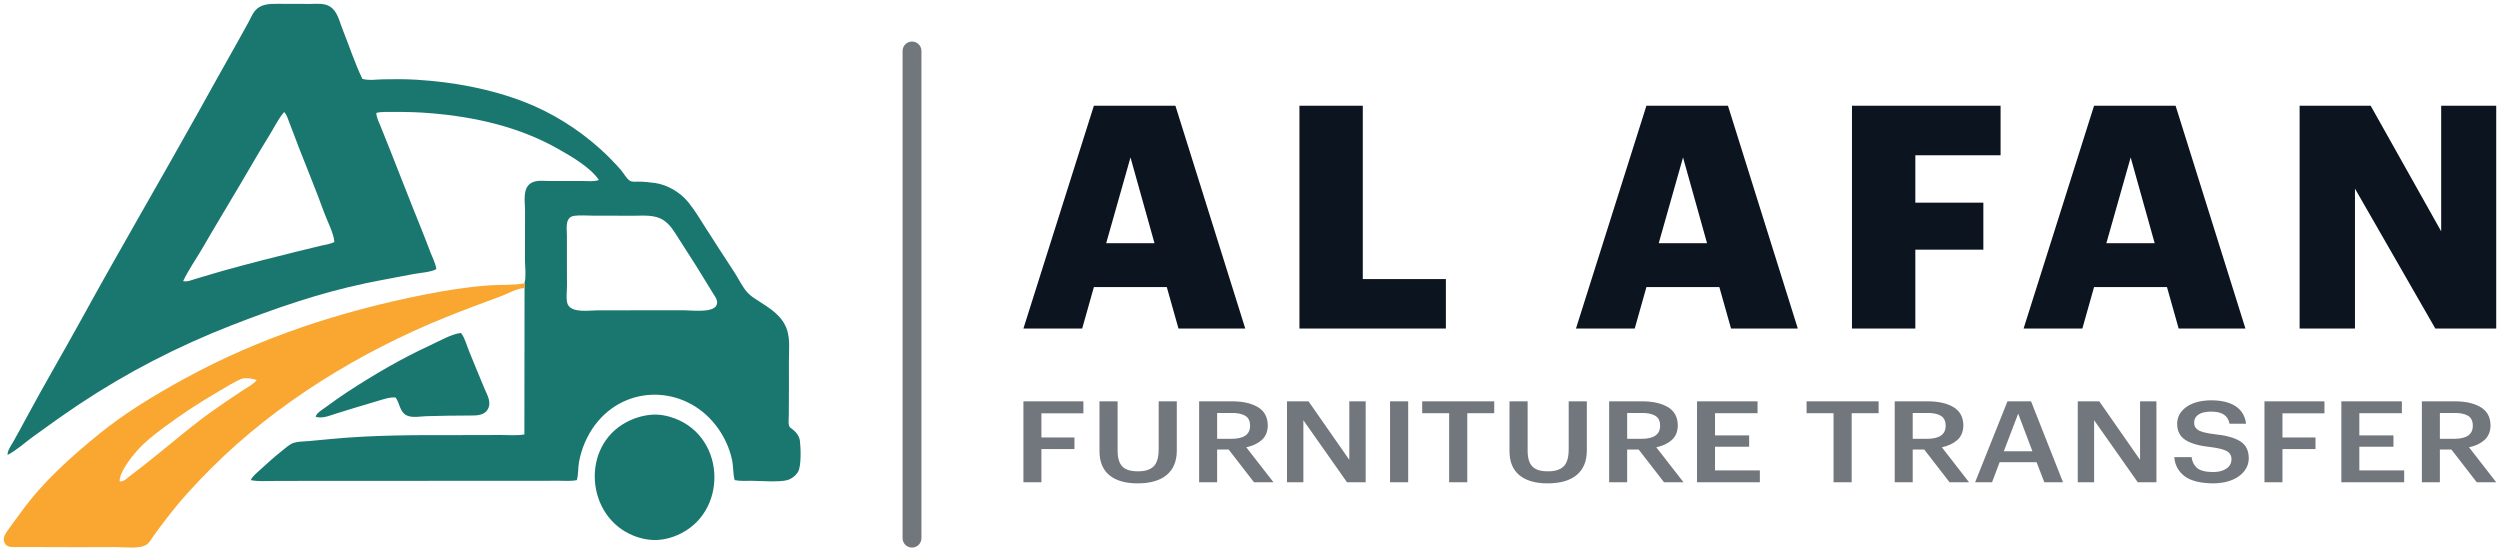
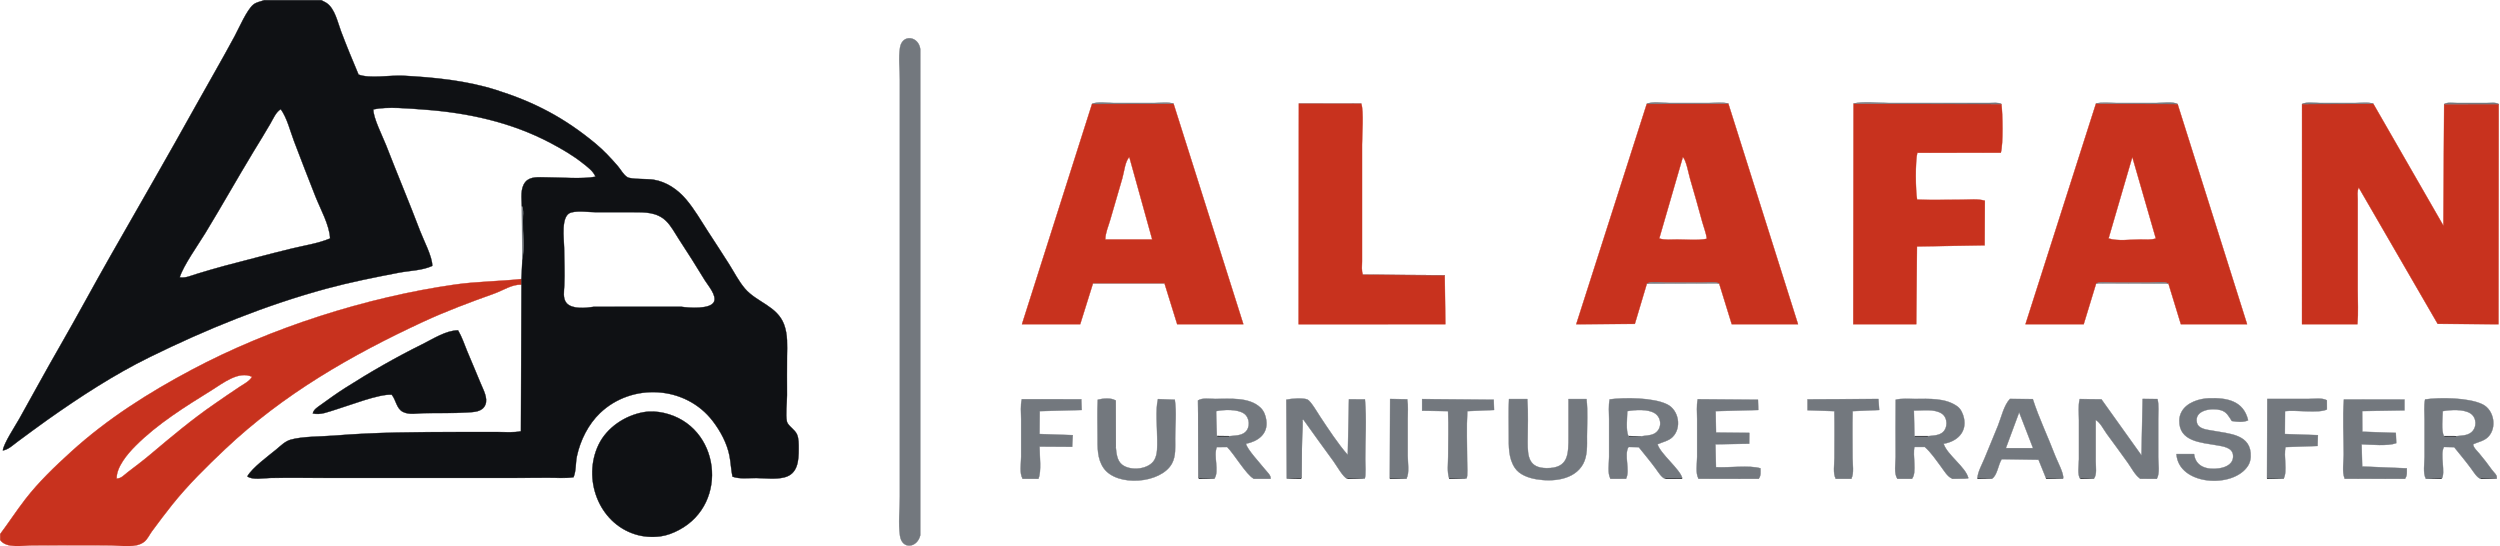
- <svg xmlns="http://www.w3.org/2000/svg" width="662" height="146" viewBox="0 0 662 146" overflow="hidden">
-   <g transform="translate(-309 -111)">
-     <path d="M447.9 187.111C447.904 186.676 447.908 186.241 447.913 185.805 448.372 184.18 448.008 181.452 448.008 179.682 448.004 175.362 448.045 171.042 448.033 166.722 448.024 164.462 447.317 160.942 449.563 159.512 451.027 158.579 452.971 158.931 454.617 158.931 457.491 158.936 460.361 158.923 463.235 158.927 464.637 158.927 466.292 159.155 467.594 158.662 465.303 155.308 460.539 152.572 457.069 150.586 446.614 144.599 434.939 141.97 423.024 140.975 419.773 140.702 416.514 140.615 413.256 140.648 411.763 140.664 410.104 140.532 408.661 140.892 408.652 142.128 409.397 143.463 409.86 144.632 410.7 146.759 411.556 148.882 412.408 151.004 415.096 157.737 417.677 164.516 420.414 171.224 421.312 173.421 422.151 175.635 422.995 177.854 423.545 179.3 424.347 180.735 424.542 182.273 423.012 183.106 420.208 183.235 418.425 183.583 414.182 184.408 409.926 185.146 405.695 186.038 393.532 188.6 381.795 192.671 370.228 197.178 356.187 202.646 342.647 209.612 330.091 217.97 325.91 220.756 321.824 223.666 317.763 226.626 315.562 228.231 313.42 230.209 311.001 231.465 310.972 230.233 311.89 229.073 312.506 227.986 313.726 225.839 314.901 223.646 316.071 221.473 320.777 212.725 325.827 204.168 330.608 195.461 340.811 176.888 351.535 158.608 361.849 140.101 365.178 134.126 368.487 128.144 371.857 122.198 372.866 120.42 373.83 118.62 374.827 116.833 375.364 115.867 375.786 114.748 376.493 113.89 378.007 112.066 380.195 112.016 382.374 112.012 385.298 112.008 388.218 112.032 391.138 112.037 392.883 112.037 394.786 111.763 396.336 112.712 398.355 113.952 398.839 116.552 399.657 118.608 401.411 123.011 402.916 127.6 404.947 131.883 406.63 132.372 408.615 132.041 410.385 132.004 413.338 131.945 416.337 131.929 419.289 132.111 428.992 132.717 438.707 134.466 447.805 137.978 455.133 140.809 462.044 145.146 467.892 150.395 469.857 152.157 471.701 154.068 473.451 156.046 474.174 156.863 474.869 158.305 475.808 158.865 476.461 159.251 477.441 159.089 478.169 159.097 479.613 159.118 481.044 159.255 482.47 159.458 485.812 159.931 489.22 162.008 491.325 164.628 493.004 166.726 494.398 169.056 495.841 171.32 498.339 175.237 500.866 179.143 503.418 183.028 504.543 184.744 505.444 186.722 506.772 188.293 507.615 189.296 508.757 189.98 509.845 190.681 512.963 192.688 516.205 194.653 517.421 198.384 518.236 200.893 517.901 203.861 517.901 206.461 517.905 211.353 517.934 216.249 517.872 221.146 517.864 221.983 517.677 223.173 518.042 223.944 518.186 224.255 518.546 224.417 518.798 224.62 519.807 225.42 520.663 226.444 520.825 227.767 521.048 229.558 521.205 234.425 520.337 235.909 519.725 236.962 518.592 237.837 517.417 238.148 515.328 238.708 510.407 238.339 508.046 238.318 506.557 238.306 504.993 238.442 503.55 238.136 503.079 236.548 503.223 234.695 502.897 233.036 502.21 229.562 500.614 226.233 498.418 223.459 490.163 213.02 474.72 212.709 466.581 223.5 464.455 226.324 462.971 229.815 462.33 233.281 462.036 234.852 462.193 236.651 461.738 238.136 460.191 238.459 458.504 238.31 456.916 238.301 454.617 238.289 452.321 238.318 450.022 238.322 442.077 238.335 434.128 238.293 426.18 238.322 414.98 238.364 403.777 238.31 392.577 238.33 388.938 238.339 385.298 238.355 381.659 238.36 379.62 238.36 377.395 238.542 375.406 238.136 375.885 237.099 376.907 236.307 377.759 235.52 379.653 233.766 381.58 232.037 383.603 230.437 384.537 229.699 385.695 228.588 386.849 228.243 388.09 227.874 389.55 227.903 390.832 227.791 392.842 227.621 394.856 227.418 396.866 227.228 408.111 226.166 419.492 226.195 430.778 226.216 434.414 226.22 438.053 226.195 441.693 226.191 443.707 226.187 445.874 226.382 447.855 226.042 447.871 213.065 447.888 200.088 447.9 187.111ZM384.244 140.664C382.689 142.451 381.589 144.798 380.335 146.817 377.713 151.038 375.249 155.353 372.722 159.632 369.38 165.3 365.956 170.922 362.668 176.618 360.968 179.562 358.95 182.364 357.494 185.441 358.627 185.702 359.868 185.101 361.001 184.781 363.392 184.106 365.757 183.339 368.152 182.675 374.512 180.913 380.902 179.255 387.308 177.688 389.542 177.14 391.775 176.589 394.012 176.062 395.187 175.781 396.469 175.635 397.544 175.072 397.416 172.849 395.617 169.45 394.815 167.232 392.718 161.448 390.352 155.752 388.119 150.022 387.283 147.878 386.518 145.71 385.662 143.579 385.261 142.576 384.98 141.427 384.244 140.664ZM461.023 168.156C458.529 168.521 459.112 171.548 459.12 173.347 459.133 177.762 459.091 182.178 459.137 186.593 459.149 187.912 458.785 190.615 459.397 191.722 460.613 193.927 465.096 193.177 467.255 193.177 474.819 193.173 482.384 193.165 489.948 193.152 492.032 193.148 497.433 193.894 498.637 191.991 499.373 190.83 498.418 189.645 497.797 188.658 496.238 186.179 494.77 183.645 493.194 181.174 491.701 178.832 490.208 176.489 488.703 174.155 487.549 172.364 486.499 170.478 484.662 169.288 482.334 167.779 479.369 168.131 476.734 168.127 473.095 168.127 469.46 168.086 465.82 168.102 464.265 168.106 462.561 167.932 461.023 168.156ZM431.064 199.168C432.127 200.495 432.598 202.547 433.264 204.122 434.633 207.369 435.898 210.669 437.296 213.903 438.049 215.64 439.236 217.588 438.128 219.442 437.139 221.096 435.051 221.029 433.363 221.029 429.529 221.029 425.704 221.104 421.874 221.208 420.257 221.253 418.218 221.718 416.709 221.005 414.815 220.105 414.877 217.771 413.752 216.249 411.982 216.129 410.129 216.859 408.433 217.352 405.05 218.335 401.688 219.371 398.322 220.408 396.469 220.98 394.517 221.921 392.577 221.369 392.825 220.387 394.103 219.636 394.93 219.048 396.948 217.605 398.942 216.133 401.018 214.777 408.024 210.2 415.294 205.938 422.904 202.439 425.113 201.419 428.748 199.359 431.064 199.168ZM481.358 220.83C483.521 220.631 485.68 221.046 487.702 221.809 501.412 226.971 501.73 247.058 488.269 252.742 486.685 253.413 484.981 253.878 483.26 253.977 481.048 254.106 478.872 253.683 476.817 252.87 464.211 247.899 462.677 229.359 474.807 222.825 476.8 221.751 479.1 221.038 481.358 220.83Z" fill="#1A776F" fill-rule="evenodd" />
-     <path d="M448 186C447.996 186.433 447.992 186.865 447.988 187.298 446.092 187.228 443.526 188.744 441.701 189.419 436.75 191.252 431.806 193.077 426.909 195.059 404.375 204.171 382.255 217.694 365.042 234.884 360.936 238.987 356.918 243.305 353.393 247.914 352.157 249.533 350.88 251.16 349.711 252.824 349.122 253.656 348.666 254.637 347.795 255.226 345.991 256.449 341.72 255.852 339.518 255.869 332.609 255.918 325.692 255.897 318.783 255.865 316.863 255.856 314.943 255.852 313.023 255.873 311.912 255.885 310.701 255.865 310.183 254.682 309.706 253.586 310.245 252.602 310.855 251.712 312.053 249.966 313.363 248.289 314.603 246.571 320.293 238.691 327.604 232.137 335.114 226.024 342.172 220.273 349.96 215.598 357.938 211.231 377.764 200.377 399.448 193.337 421.605 188.966 427.183 187.866 432.922 186.968 438.595 186.56 441.684 186.338 444.965 186.597 448 186ZM376.956 211.672C376.077 211.219 374.256 211.025 373.228 211.235 372.108 211.466 367.596 214.238 366.327 214.98 361.475 217.81 356.81 220.891 352.315 224.244 349.814 226.114 347.326 228.034 345.253 230.386 343.681 232.17 340.633 236.05 340.671 238.435 341.637 238.695 342.595 237.657 343.354 237.088 345.435 235.527 347.459 233.921 349.491 232.298 355.185 227.746 360.692 222.943 366.721 218.811 368.94 217.291 371.15 215.754 373.406 214.288 374.592 213.517 376.093 212.768 376.956 211.672Z" fill="#F9A730" fill-rule="evenodd" />
-     <path d="M873.201 152.69 866.764 175.397 879.556 175.397ZM754.668 152.69 748.232 175.397 761.024 175.397ZM608.354 152.69 601.917 175.397 614.71 175.397ZM917.937 139 936.753 139 955.423 172.254 955.423 139 970 139 970 198 953.874 198 932.596 160.949 932.596 198 917.937 198ZM863.505 139 885.097 139 903.592 198 885.912 198 882.816 187.023 863.505 187.023 860.409 198 844.847 198ZM799.404 139 838.755 139 838.755 152.112 816.181 152.112 816.181 164.667 834.191 164.667 834.191 177.119 816.181 177.119 816.181 198 799.404 198ZM744.972 139 766.564 139 785.059 198 767.379 198 764.283 187.023 744.972 187.023 741.876 198 726.314 198ZM653.09 139 669.867 139 669.867 184.888 691.87 184.888 691.87 198 653.09 198ZM598.658 139 620.25 139 638.745 198 621.065 198 617.969 187.023 598.658 187.023 595.562 198 580 198Z" fill="#0C141F" fill-rule="evenodd" />
-     <path d="M843.415 220.534 839.614 230.49 847.181 230.49ZM955.079 220.354 955.079 227.193 958.919 227.193C960.519 227.193 961.732 226.908 962.557 226.338 963.381 225.768 963.796 224.913 963.799 223.773L963.799 223.653C963.787 222.44 963.354 221.582 962.503 221.081 961.651 220.58 960.457 220.338 958.919 220.354ZM815.485 220.354 815.485 227.193 819.324 227.193C820.925 227.193 822.138 226.908 822.962 226.338 823.787 225.768 824.201 224.913 824.205 223.773L824.205 223.653C824.192 222.44 823.76 221.582 822.909 221.081 822.057 220.58 820.862 220.338 819.324 220.354ZM739.871 220.354 739.871 227.193 743.711 227.193C745.311 227.193 746.524 226.908 747.349 226.338 748.173 225.768 748.588 224.913 748.591 223.773L748.591 223.653C748.579 222.44 748.146 221.582 747.295 221.081 746.443 220.58 745.249 220.338 743.711 220.354ZM631.297 220.354 631.297 227.193 635.137 227.193C636.738 227.193 637.951 226.908 638.775 226.338 639.6 225.768 640.014 224.913 640.018 223.773L640.018 223.653C640.005 222.44 639.573 221.582 638.721 221.081 637.87 220.58 636.675 220.338 635.137 220.354ZM950.313 217.27 958.919 217.27C961.782 217.258 964.082 217.76 965.818 218.775 967.555 219.79 968.447 221.386 968.494 223.563L968.494 223.683C968.455 225.35 967.904 226.643 966.84 227.562 965.776 228.482 964.428 229.107 962.795 229.438L970 238.7 964.839 238.7 958.129 230.037 955.079 230.037 955.079 238.7 950.313 238.7ZM928.986 217.27 945.015 217.27 945.015 220.414 933.752 220.414 933.752 226.293 942.791 226.293 942.791 229.287 933.752 229.287 933.752 235.556 945.624 235.556 945.624 238.7 928.986 238.7ZM908.629 217.27 924.514 217.27 924.514 220.444 913.395 220.444 913.395 226.833 922.146 226.833 922.146 229.917 913.395 229.917 913.395 238.7 908.629 238.7ZM859.189 217.27 864.888 217.27 875.688 232.766 875.688 217.27 880.024 217.27 880.024 238.7 875.078 238.7 863.524 222.275 863.524 238.7 859.189 238.7ZM840.582 217.27 846.822 217.27 855.285 238.7 850.336 238.7 848.292 233.394 838.502 233.394 836.494 238.7 832.012 238.7ZM810.719 217.27 819.324 217.27C822.188 217.258 824.488 217.76 826.224 218.775 827.961 219.79 828.852 221.386 828.899 223.563L828.899 223.683C828.861 225.35 828.31 226.643 827.246 227.562 826.182 228.482 824.833 229.107 823.2 229.438L830.406 238.7 825.244 238.7 818.535 230.037 815.485 230.037 815.485 238.7 810.719 238.7ZM787.383 217.27 806.46 217.27 806.46 220.414 799.323 220.414 799.323 238.7 794.521 238.7 794.521 220.414 787.383 220.414ZM758.371 217.27 774.399 217.27 774.399 220.414 763.137 220.414 763.137 226.293 772.175 226.293 772.175 229.287 763.137 229.287 763.137 235.556 775.009 235.556 775.009 238.7 758.371 238.7ZM735.105 217.27 743.711 217.27C746.574 217.258 748.874 217.76 750.61 218.775 752.347 219.79 753.239 221.386 753.285 223.563L753.285 223.683C753.247 225.35 752.696 226.643 751.633 227.562 750.568 228.482 749.22 229.107 747.586 229.438L754.792 238.7 749.63 238.7 742.921 230.037 739.871 230.037 739.871 238.7 735.105 238.7ZM708.716 217.27 713.518 217.27 713.518 230.25C713.501 232.199 713.911 233.615 714.747 234.496 715.582 235.377 716.943 235.811 718.828 235.796 720.677 235.831 722.066 235.416 722.995 234.552 723.924 233.688 724.389 232.164 724.39 229.98L724.39 217.27 729.192 217.27 729.192 230.31C729.182 233.125 728.297 235.274 726.535 236.757 724.773 238.241 722.192 238.988 718.792 239 715.563 238.993 713.081 238.274 711.346 236.843 709.611 235.413 708.734 233.315 708.716 230.55ZM685.595 217.27 704.673 217.27 704.673 220.414 697.535 220.414 697.535 238.7 692.733 238.7 692.733 220.414 685.595 220.414ZM677.084 217.27 681.886 217.27 681.886 238.7 677.084 238.7ZM649.797 217.27 655.496 217.27 666.297 232.766 666.297 217.27 670.632 217.27 670.632 238.7 665.687 238.7 654.133 222.275 654.133 238.7 649.797 238.7ZM626.531 217.27 635.137 217.27C638.001 217.258 640.301 217.76 642.037 218.775 643.774 219.79 644.665 221.386 644.712 223.563L644.712 223.683C644.674 225.35 644.123 226.643 643.059 227.562 641.995 228.482 640.646 229.107 639.013 229.438L646.219 238.7 641.057 238.7 634.348 230.037 631.297 230.037 631.297 238.7 626.531 238.7ZM600.142 217.27 604.944 217.27 604.944 230.25C604.928 232.199 605.337 233.615 606.173 234.496 607.009 235.377 608.369 235.811 610.255 235.796 612.104 235.831 613.492 235.416 614.422 234.552 615.351 233.688 615.816 232.164 615.817 229.98L615.817 217.27 620.618 217.27 620.618 230.31C620.609 233.125 619.723 235.274 617.961 236.757 616.199 238.241 613.619 238.988 610.219 239 606.99 238.993 604.508 238.274 602.773 236.843 601.038 235.413 600.161 233.315 600.142 230.55ZM580 217.27 595.885 217.27 595.885 220.444 584.766 220.444 584.766 226.833 593.518 226.833 593.518 229.917 584.766 229.917 584.766 238.7 580 238.7ZM894.436 217C897.211 217.002 899.393 217.522 900.982 218.561 902.572 219.6 903.498 221.147 903.76 223.203L899.388 223.203C899.161 222.085 898.646 221.269 897.84 220.755 897.035 220.241 895.9 219.987 894.436 219.994 892.98 220.008 891.881 220.272 891.139 220.785 890.397 221.298 890.024 221.974 890.022 222.813 889.965 223.671 890.294 224.346 891.009 224.837 891.724 225.328 893.165 225.702 895.333 225.961 898.351 226.262 900.628 226.882 902.165 227.82 903.702 228.758 904.473 230.278 904.477 232.378 904.438 234.28 903.575 235.849 901.887 237.083 900.199 238.318 897.919 238.956 895.046 239 891.579 238.963 889.035 238.311 887.411 237.042 885.788 235.773 884.903 234.109 884.754 232.048L889.341 232.048C889.449 233.157 889.897 234.087 890.686 234.837 891.476 235.586 892.929 235.976 895.046 236.006 896.488 235.992 897.65 235.69 898.531 235.099 899.413 234.508 899.866 233.711 899.89 232.708 899.928 231.74 899.557 231.014 898.778 230.53 897.999 230.046 896.587 229.672 894.544 229.409 891.483 229.098 889.211 228.469 887.725 227.524 886.24 226.579 885.5 225.118 885.507 223.143 885.545 221.352 886.365 219.89 887.967 218.756 889.569 217.622 891.725 217.037 894.436 217Z" fill="#72777D" fill-rule="evenodd" />
-     <path d="M548 124.5C548 123.119 549.119 122 550.5 122L550.5 122C551.881 122 553 123.119 553 124.5L553 253.5C553 254.881 551.881 256 550.5 256L550.5 256C549.119 256 548 254.881 548 253.5Z" fill="#72777D" fill-rule="evenodd" />
-   </g>
+ <svg xmlns="http://www.w3.org/2000/svg" viewBox="0 0 1864 407" width="1864" height="407">
+   <path d="M814.23 77.51C834.48 77.46 854.74 77.41 875 77.35C892.34 132.15 909.69 186.94 927.04 241.74C910.6 241.74 894.16 241.74 877.72 241.74C874.56 231.57 871.4 221.39 868.24 211.22C850.47 211.21 832.7 211.21 814.94 211.21C811.76 221.39 808.57 231.56 805.39 241.74C790.92 241.74 776.45 241.74 761.98 241.74C779.39 187 796.81 132.25 814.23 77.51ZM968.43 77.2C983.94 77.22 999.45 77.23 1014.96 77.25C1016.92 83.06 1015.53 100.73 1015.53 107.87C1015.53 130.04 1015.53 152.21 1015.53 174.38C1015.53 181.2 1015.53 188.02 1015.53 194.84C1015.53 198.07 1014.95 201.91 1016.2 204.84C1036.52 204.97 1056.85 205.1 1077.18 205.23C1077.34 217.4 1077.51 229.57 1077.67 241.74C1041.19 241.75 1004.72 241.75 968.24 241.76C968.3 186.91 968.37 132.05 968.43 77.2ZM1227.83 77.49C1248.1 77.41 1268.37 77.32 1288.64 77.24C1305.96 132.07 1323.28 186.91 1340.6 241.74C1324.14 241.74 1307.67 241.74 1291.2 241.74C1288.07 231.59 1284.93 221.44 1281.8 211.3C1278.31 209.93 1273.15 210.7 1269.24 210.7C1260.15 210.7 1251.05 210.7 1241.96 210.7C1237.88 210.7 1231.29 209.55 1227.9 211.47C1224.91 221.48 1221.92 231.48 1218.93 241.49C1204.37 241.57 1189.81 241.66 1175.25 241.74C1192.78 186.99 1210.31 132.24 1227.83 77.49ZM1382 77.28C1418.75 77.38 1455.51 77.49 1492.26 77.59C1493.18 84.91 1493.65 107.3 1491.8 113.86C1471.05 113.89 1450.3 113.91 1429.55 113.94C1427.96 119.77 1428.16 142.6 1429.39 148.8C1440.49 149.3 1451.7 148.88 1462.81 148.88C1468.37 148.88 1474.62 148.1 1479.91 149.65C1479.86 160.73 1479.81 171.82 1479.76 182.9C1462.94 183.19 1446.12 183.47 1429.29 183.76C1429.12 203.08 1428.95 222.41 1428.77 241.74C1413.11 241.74 1397.46 241.73 1381.8 241.73C1381.87 186.91 1381.93 132.1 1382 77.28ZM1562.76 77.23C1583.04 77.35 1603.32 77.46 1623.61 77.58C1640.88 132.3 1658.15 187.02 1675.42 241.74C1658.97 241.74 1642.52 241.74 1626.06 241.74C1622.98 231.64 1619.89 221.53 1616.8 211.43C1613.26 209.61 1606.83 210.7 1602.65 210.7C1593.55 210.7 1584.46 210.7 1575.36 210.7C1571.5 210.7 1566.34 209.9 1562.89 211.29C1559.79 221.44 1556.69 231.59 1553.6 241.74C1539.13 241.74 1524.67 241.74 1510.2 241.74C1527.72 186.9 1545.24 132.07 1562.76 77.23ZM1716.41 77.59C1734.11 77.51 1751.82 77.43 1769.52 77.35C1786.94 107.65 1804.37 137.95 1821.79 168.25C1821.98 138.04 1822.16 107.83 1822.35 77.63C1835.91 77.62 1849.47 77.61 1863.03 77.6C1862.98 132.31 1862.92 187.03 1862.87 241.74C1847.76 241.64 1832.64 241.55 1817.53 241.45C1797.92 207.59 1778.3 173.72 1758.69 139.86C1757.32 142.38 1757.91 145.86 1757.91 148.8C1757.91 155.33 1757.91 161.87 1757.91 168.41C1757.91 184.33 1757.91 200.24 1757.91 216.16C1757.91 224.63 1758.42 233.31 1757.69 241.74C1743.92 241.74 1730.16 241.74 1716.39 241.74C1716.4 187.02 1716.4 132.3 1716.41 77.59ZM842.04 117.1C838.87 120.05 838.13 128.38 836.81 132.86C833.75 143.23 830.7 153.6 827.75 164.01C826.44 168.62 824.09 173.77 824.13 178.54C835.79 178.54 847.44 178.54 859.09 178.54C853.41 158.06 847.72 137.58 842.04 117.1ZM1254.75 117.03C1248.88 137.28 1243 157.53 1237.13 177.79C1241.21 179.15 1246.1 178.55 1250.48 178.55C1257.69 178.55 1265.61 179.42 1272.65 178.04C1272.1 173.8 1270.36 169.63 1269.23 165.49C1266.31 154.79 1263.32 144.09 1260.18 133.46C1258.96 129.31 1257.35 119.69 1254.75 117.03ZM1589.86 117.03C1583.95 137.28 1578.04 157.54 1572.13 177.79C1579.08 180 1588.44 178.55 1595.83 178.55C1599.69 178.55 1603.82 179.02 1607.39 177.79C1601.55 157.54 1595.7 137.28 1589.86 117.03ZM388.77 208.05C388.78 209.44 388.79 210.83 388.8 212.21C381.69 211.92 375.13 216.51 368.58 218.86C350.67 225.26 332.69 231.95 315.42 239.96C261.93 264.76 211.17 293.96 168.03 334.71C154.17 347.8 140.4 361.31 128.47 376.2C123.26 382.7 118.31 389.34 113.36 396.03C111.53 398.5 110.02 401.95 107.62 403.89C101.51 408.85 90.37 406.75 83.14 406.65C63.53 406.37 43.91 406.64 24.3 406.64C17.18 406.64 4.76 409.19 0.14 402.6C0.14 401.13 0.14 399.65 0.14 398.18C6.49 389.73 12.33 380.71 18.83 372.3C28.89 359.28 41 347.73 53.16 336.7C80.19 312.16 110.91 292.74 143.05 275.65C201.84 244.41 273.16 221.62 338.95 212.21C355.49 209.84 372.22 209.83 388.77 208.05ZM187.94 280.96C178.04 276.25 166.27 285.67 158.11 290.75C138.26 303.08 117.53 315.89 100.99 332.49C95.12 338.38 86.75 348.21 86.96 356.85C90.5 356.76 92.43 354.22 95.12 352.17C100.89 347.76 106.76 343.36 112.31 338.68C127.71 325.69 143.4 312.52 160.02 301.12C166.26 296.84 172.45 292.45 178.79 288.33C182.1 286.17 185.87 284.32 187.94 280.96Z" fill="#c8321e" fill-rule="evenodd" stroke="#c8321e" stroke-width="0.25" stroke-linejoin="round" />
+   <path d="M196.95 0.14C211.15 0.14 225.36 0.14 239.57 0.14C240.82 0.93 242.4 1.46 243.66 2.35C249.79 6.69 251.74 16.65 254.26 23.31C258.37 34.18 262.8 44.9 267.32 55.59C275.37 58.79 291.29 55.95 300.58 56.45C323.77 57.69 347.6 60.02 369.87 67.06C398.62 76.16 420.89 87.84 444.12 107.12C450.1 112.07 455.59 118 460.66 123.85C462.91 126.45 464.79 130.31 467.81 132.12C470.6 133.8 482.94 133.25 487.31 133.98C497.05 135.58 505.35 141.33 511.65 148.77C517.82 156.06 522.69 164.6 527.87 172.59C533.12 180.71 538.46 188.77 543.61 196.95C547.41 202.98 550.74 209.61 555.36 215.08C564.12 225.42 579.52 228.14 584.63 242C587.45 249.64 586.89 257.63 586.8 265.62C586.68 275.28 586.78 284.95 586.78 294.61C586.78 300.06 585.67 309.22 586.69 314.19C587.34 317.38 592.56 320.15 594.18 323.74C595.64 326.98 595.5 331.2 595.51 334.68C595.53 343.33 594.93 353.42 584.8 355.93C578.25 357.55 570.74 356.56 564.06 356.43C558.41 356.32 551.44 357.37 546.15 355.37C545.06 350.22 544.91 344.99 543.9 339.83C542.07 330.54 537.2 321.48 531.47 313.99C511.19 287.45 471.16 285.24 447.4 307.98C438.59 316.43 432.71 328.24 430.15 340.09C429.03 345.29 429.66 350.9 427.63 355.82C421.19 356.78 414.51 356.14 408.02 356.2C394.09 356.34 380.16 356.34 366.23 356.34C326.16 356.34 286.08 356.34 246 356.34C231.23 356.34 216.44 356.14 201.66 356.35C196.93 356.41 188.13 358.12 184.42 355.15C188.17 348.64 199.91 340.13 205.96 335.14C209.21 332.46 212.48 329.07 216.61 327.87C225.37 325.3 239.92 325.56 249.41 324.78C280.09 322.27 310.74 322.12 341.51 322.12C351.45 322.12 361.4 322.12 371.35 322.12C376.96 322.12 382.9 322.7 388.4 321.53C388.54 285.09 388.67 248.65 388.8 212.21C388.79 210.83 388.78 209.44 388.77 208.05C389 203.22 389.23 198.39 389.46 193.56C391.01 184.52 389.8 174.23 389.8 165C389.8 161.5 390.67 156.48 389.05 153.49C388.98 147.77 387.77 140.35 391.81 135.59C395.43 131.32 402.21 132.22 407.16 132.22C417.66 132.22 434.31 133.67 444.01 131.74C442.35 127.55 438.09 124.55 434.63 121.79C427.18 115.85 418.92 111.07 410.52 106.62C381.19 91.11 348.84 84.03 315.92 81.68C304.97 80.9 288.98 79.29 278.41 81.54C277.99 87.36 285.41 101.98 287.83 108.2C296.16 129.66 305.11 150.88 313.29 172.39C315.88 179.22 322.41 191.51 322.31 198.25C314.76 201.73 305.52 201.75 297.42 203.31C279.39 206.78 261.33 210.34 243.59 215.15C197.99 227.53 153.86 245.49 111.52 266.31C84.88 279.41 59.65 295.89 35.44 312.98C27.96 318.26 20.66 323.77 13.27 329.17C9.79 331.71 6.41 335.15 2.13 335.87C2.61 330.84 11.45 317.48 14.32 312.35C24.43 294.3 34.28 276.12 44.61 258.2C57.44 235.94 69.55 213.28 82.27 190.96C103.62 153.47 125.26 116.12 146.21 78.4C155.74 61.25 165.66 44.28 174.95 26.99C178.15 21.03 184.07 7.32 188.9 3.42C191.32 1.47 194.24 1.25 196.95 0.14ZM209.34 81.41C205.8 83.45 203.66 88.58 201.64 92.09C197.62 99.09 193.32 105.93 189.14 112.83C176.89 133.06 165.31 153.7 153.01 173.9C147.87 182.33 136.63 198.14 133.99 206.78C138.35 207.55 142.49 205.48 146.66 204.24C153.48 202.22 160.3 200.08 167.18 198.29C183.87 193.97 200.53 189.46 217.26 185.38C226.71 183.07 237.19 181.56 246.12 177.79C245.71 167.86 238.85 155.72 235.16 146.37C229.77 132.7 224.44 118.99 219.23 105.25C216.33 97.61 214.1 88.08 209.34 81.41ZM442.55 228.78C464.44 228.77 486.32 228.77 508.21 228.76C513.39 229.5 529.82 230.85 532.39 224.93C534.44 220.2 527.94 212.88 525.57 209.03C519.22 198.66 512.79 188.35 506.09 178.2C503.13 173.7 500.47 168.45 496.56 164.68C489.71 158.09 480.9 158.23 471.97 158.23C462.87 158.23 453.78 158.23 444.68 158.23C438.74 158.23 431.69 156.94 425.9 158.42C417.86 160.46 420.55 178.1 420.61 184.61C420.7 193.97 421.18 203.43 420.75 212.78C420.55 216.89 419.45 222.62 422.47 226.02C426.69 230.77 437.03 229.64 442.55 228.78ZM341.51 246.29C344.45 251.22 346.14 256.54 348.32 261.83C351.62 269.85 355.13 277.8 358.39 285.85C360.25 290.43 363.94 296.75 361.89 301.77C359.63 307.27 353.27 307.19 348.29 307.52C337.54 308.22 326.69 307.81 315.92 308.05C310.89 308.17 305.24 309.47 300.49 307.13C295.54 304.69 295.32 298.18 292.05 294.27C282.44 293.65 260.57 302.29 250.32 305.37C244.77 307.03 239.05 309.63 233.21 308.25C233.88 305.29 236.72 303.65 239.18 301.87C245.1 297.58 251.14 293.24 257.3 289.31C276.03 277.38 295.1 266.45 315 256.6C322.89 252.7 332.57 246.34 341.51 246.29ZM831.73 298.59C831.79 310.19 831.86 321.8 831.93 333.41C831.86 321.8 831.79 310.19 831.73 298.59ZM893.28 298.58C893.42 317.83 893.55 337.08 893.69 356.34C893.55 337.08 893.42 317.83 893.28 298.58ZM479.86 307.33C484.83 306.45 490.11 306.78 494.99 307.88C536.83 317.3 544.02 375.11 506.33 395.09C501.97 397.41 497.36 399.23 492.43 399.89C486.1 400.73 479.65 400.28 473.56 398.37C446.19 389.8 434.18 356.78 446.3 331.56C452.47 318.73 466.04 309.77 479.86 307.33ZM970.97 313.79C970.75 327.97 970.53 342.15 970.31 356.34C970.53 342.15 970.75 327.97 970.97 313.79ZM907.27 325.06C910.4 325.1 913.52 325.15 916.65 325.19C916.51 325.37 916.37 325.55 916.23 325.73C913.38 325.73 910.54 325.73 907.7 325.73C907.56 325.51 907.41 325.28 907.27 325.06ZM1214.24 325.14C1217.34 325.21 1220.44 325.27 1223.54 325.33C1220.58 325.47 1217.63 325.6 1214.67 325.73C1214.53 325.54 1214.39 325.34 1214.24 325.14ZM1427.42 325.16C1430.83 325.17 1434.24 325.17 1437.65 325.18C1437.51 325.37 1437.37 325.55 1437.22 325.73C1434.1 325.73 1430.97 325.73 1427.84 325.73C1427.7 325.54 1427.56 325.35 1427.42 325.16ZM1822.22 325.14C1825.34 325.16 1828.47 325.17 1831.6 325.19C1831.46 325.37 1831.31 325.55 1831.17 325.73C1828.33 325.73 1825.49 325.73 1822.64 325.73C1822.5 325.54 1822.36 325.34 1822.22 325.14ZM762.42 356.77C766.35 356.79 770.29 356.81 774.23 356.83C770.29 356.81 766.35 356.79 762.42 356.77ZM893.69 356.34C897.62 356.49 901.54 356.64 905.47 356.79C901.66 356.82 897.86 356.86 894.05 356.89C893.93 356.7 893.81 356.52 893.69 356.34ZM934.65 356.8C938.86 356.8 943.06 356.81 947.27 356.81C943.06 356.81 938.86 356.8 934.65 356.8ZM959.41 356.59C963.04 356.5 966.68 356.42 970.31 356.34C970.19 356.52 970.07 356.7 969.95 356.89C966.43 356.79 962.92 356.69 959.41 356.59ZM1016.41 356.83C1012.43 356.87 1008.46 356.92 1004.48 356.96C1004.62 356.78 1004.76 356.61 1004.91 356.43C1008.74 356.56 1012.57 356.69 1016.41 356.83ZM1036.24 356.43C1040.4 356.54 1044.55 356.64 1048.71 356.75C1044.62 356.79 1040.54 356.82 1036.46 356.86C1036.38 356.72 1036.31 356.57 1036.24 356.43ZM1080.42 356.43C1084.4 356.56 1088.38 356.7 1092.36 356.83C1088.5 356.85 1084.65 356.87 1080.8 356.89C1080.67 356.73 1080.54 356.58 1080.42 356.43ZM1200.7 356.79C1204.61 356.78 1208.52 356.77 1212.43 356.76C1208.52 356.77 1204.61 356.78 1200.7 356.79ZM1254.26 356.43C1254.14 356.58 1254.01 356.73 1253.89 356.89C1249.77 356.91 1245.65 356.94 1241.53 356.97C1241.67 356.79 1241.81 356.61 1241.96 356.43C1246.06 356.43 1250.16 356.43 1254.26 356.43ZM1266.37 356.76C1281.37 356.78 1296.37 356.79 1311.37 356.81C1296.37 356.79 1281.37 356.78 1266.37 356.76ZM1368.68 356.79C1372.59 356.78 1376.5 356.77 1380.41 356.77C1376.5 356.77 1372.59 356.78 1368.68 356.79ZM1414.69 356.82C1418.34 356.81 1421.99 356.81 1425.64 356.81C1421.99 356.81 1418.34 356.81 1414.69 356.82ZM1455.54 356.83C1459.55 356.7 1463.55 356.56 1467.56 356.43C1463.55 356.56 1459.55 356.7 1455.54 356.83ZM1474.38 356.43C1478.03 356.55 1481.67 356.68 1485.32 356.81C1481.79 356.83 1478.27 356.86 1474.74 356.89C1474.62 356.73 1474.5 356.58 1474.38 356.43ZM1525.46 356.43C1529.7 356.55 1533.95 356.68 1538.19 356.81C1534.09 356.83 1530 356.86 1525.9 356.89C1525.76 356.73 1525.61 356.58 1525.46 356.43ZM1561.25 356.82C1557.85 356.87 1554.46 356.91 1551.06 356.95C1551.2 356.78 1551.34 356.6 1551.49 356.43C1554.74 356.56 1558 356.69 1561.25 356.82ZM1595.52 356.73C1599.74 356.76 1603.96 356.79 1608.18 356.83C1603.96 356.79 1599.74 356.76 1595.52 356.73ZM1690.28 356.43C1694.43 356.53 1698.58 356.64 1702.73 356.75C1698.64 356.79 1694.56 356.84 1690.48 356.88C1690.41 356.73 1690.35 356.58 1690.28 356.43ZM1748.16 356.72C1763.19 356.75 1778.21 356.79 1793.24 356.83C1778.21 356.79 1763.19 356.75 1748.16 356.72ZM1808.67 356.79C1812.48 356.67 1816.28 356.55 1820.09 356.43C1820.23 356.59 1820.37 356.76 1820.51 356.92C1816.57 356.88 1812.62 356.83 1808.67 356.79ZM1861.45 356.83C1857.47 356.87 1853.49 356.92 1849.5 356.96C1849.65 356.79 1849.79 356.61 1849.93 356.43C1853.77 356.56 1857.61 356.7 1861.45 356.83Z" fill="#0f1114" fill-rule="evenodd" stroke="#0f1114" stroke-width="0.25" stroke-linejoin="round" />
+   <path d="M686.17 36.67C686.17 157.47 686.16 278.26 686.16 399.06C683.89 408.64 672.55 409.93 671.03 399.49C669.67 390.22 670.92 379.87 670.92 370.5C670.92 350.6 670.92 330.71 670.92 310.81C670.92 242.88 670.92 174.95 670.92 107.01C670.92 91.1 670.92 75.18 670.92 59.26C670.92 51.61 669.79 42.95 671.06 35.41C672.77 25.22 684.89 26.84 686.17 36.67ZM875 77.35C854.74 77.41 834.48 77.46 814.23 77.51C818.15 75.5 825.5 76.78 830.1 76.78C840.33 76.78 850.57 76.78 860.8 76.78C865.14 76.78 871.07 75.82 875 77.35ZM1014.96 77.25C999.45 77.23 983.94 77.22 968.43 77.2C983.94 77.22 999.45 77.23 1014.96 77.25ZM1288.64 77.24C1268.37 77.32 1248.1 77.41 1227.83 77.49C1231.99 75.41 1239.71 76.78 1244.51 76.78C1254.46 76.78 1264.41 76.78 1274.36 76.78C1278.86 76.78 1284.41 75.98 1288.64 77.24ZM1492.26 77.59C1455.51 77.49 1418.75 77.38 1382 77.28C1387.8 75.4 1401.47 76.78 1408.23 76.78C1426.99 76.78 1445.75 76.78 1464.51 76.78C1470.76 76.78 1477.02 76.78 1483.27 76.78C1486.2 76.78 1489.88 76.21 1492.26 77.59ZM1623.61 77.58C1603.32 77.46 1583.04 77.35 1562.76 77.23C1567.28 75.94 1573.13 76.78 1577.92 76.78C1587.87 76.78 1597.82 76.78 1607.76 76.78C1612.31 76.78 1619.77 75.46 1623.61 77.58ZM1769.52 77.35C1751.82 77.43 1734.11 77.51 1716.41 77.59C1719.68 75.75 1725.75 76.78 1729.7 76.78C1738.51 76.78 1747.32 76.78 1756.13 76.78C1760.3 76.78 1765.72 75.95 1769.52 77.35ZM1863.03 77.6C1849.47 77.61 1835.91 77.62 1822.35 77.63C1824.68 76.05 1829.01 76.78 1832.02 76.78C1839.41 76.78 1846.8 76.78 1854.19 76.78C1857.02 76.78 1860.82 76.16 1863.03 77.6ZM389.05 153.49C390.67 156.48 389.8 161.5 389.8 165C389.8 174.23 391.01 184.52 389.46 193.56C389.33 180.2 389.19 166.84 389.05 153.49ZM1016.2 204.84C1036.52 204.97 1056.85 205.1 1077.18 205.23C1056.85 205.1 1036.52 204.97 1016.2 204.84ZM868.24 211.22C850.47 211.21 832.7 211.21 814.94 211.21C832.7 211.21 850.47 211.21 868.24 211.22ZM1281.8 211.3C1263.83 211.35 1245.87 211.41 1227.9 211.47C1231.29 209.55 1237.88 210.7 1241.96 210.7C1251.05 210.7 1260.15 210.7 1269.24 210.7C1273.15 210.7 1278.31 209.93 1281.8 211.3ZM1616.8 211.43C1598.83 211.38 1580.86 211.34 1562.89 211.29C1566.34 209.9 1571.5 210.7 1575.36 210.7C1584.46 210.7 1593.55 210.7 1602.65 210.7C1606.83 210.7 1613.26 209.61 1616.8 211.43ZM442.55 228.78C464.44 228.77 486.32 228.77 508.21 228.76C486.32 228.77 464.44 228.77 442.55 228.78ZM1676.2 313.37C1672.73 315.05 1667.86 314.55 1664.04 313.89C1661.66 310.32 1660.35 307.12 1655.78 305.8C1649.37 303.94 1635.87 305.57 1637.99 315.06C1639.1 320 1645.65 320.33 1649.58 321.09C1661.91 323.46 1678.92 323.56 1678.11 340.65C1678 342.99 1677.39 345.25 1676.12 347.25C1665.22 364.48 1624.3 362.02 1622.77 338.55C1627.15 338.55 1631.53 338.55 1635.91 338.55C1637.04 348.37 1646.13 350.45 1654.66 349.19C1660.18 348.37 1665.77 345.55 1664.94 339.03C1664.23 333.57 1657.19 332.75 1652.96 332C1641.2 329.93 1624.48 329.3 1624.91 313.37C1624.97 311.11 1625.5 309.05 1626.58 307.05C1630.34 300.1 1639.7 297.18 1646.99 296.94C1660.25 296.51 1672.76 298.67 1676.2 313.37ZM774.23 356.83C770.29 356.81 766.35 356.79 762.42 356.77C760.02 353.02 761.36 345.34 761.36 340.65C761.36 331.27 761.36 321.89 761.36 312.51C761.36 307.66 760.73 302.29 761.89 297.62C776.67 297.64 791.45 297.66 806.23 297.69C806.33 300.35 806.42 303.02 806.52 305.69C796.09 305.98 785.66 306.26 775.22 306.55C775.18 312.23 775.13 317.91 775.09 323.6C783.34 323.88 791.6 324.17 799.85 324.45C799.7 327.35 799.55 330.25 799.41 333.14C791.3 333.09 783.2 333.03 775.1 332.98C775.06 338.99 776.63 352.05 774.23 356.83ZM831.73 298.59C831.79 310.19 831.86 321.8 831.93 333.41C832.38 337.84 832.77 343.43 836.64 346.45C842.99 351.42 856.73 350.08 860.77 342.81C863.19 338.46 862.83 332.66 862.83 327.86C862.83 319.07 861.41 305.73 863.36 297.55C867.55 297.7 871.74 297.86 875.93 298.02C877.34 307.31 876.2 317.59 876.2 327.01C876.2 333.15 876.84 339.99 873.82 345.57C865.69 360.6 832.87 363.2 822.91 349.07C817.98 342.07 818.34 333.47 818.34 325.3C818.34 316.23 818 307.08 818.48 298.02C822.21 297.05 828.7 296.48 831.73 298.59ZM947.27 356.81C943.06 356.81 938.86 356.8 934.65 356.8C929.27 354.01 920.31 338.62 914.95 333.3C912.39 333.32 909.83 333.34 907.27 333.36C904.53 339.64 909.29 351.39 905.47 356.79C901.54 356.64 897.62 356.49 893.69 356.34C893.55 337.08 893.42 317.83 893.28 298.58C896.37 296.45 902.03 297.43 905.99 297.43C916.63 297.43 931.32 295.85 939.77 303.9C942.46 306.46 943.65 309.76 944.16 313.35C945.6 323.57 938.01 329.05 929.02 330.85C929.65 334.82 939.76 345.62 942.77 349.48C944.33 351.49 948.03 354.75 947.27 356.81ZM1016.41 356.83C1012.57 356.69 1008.74 356.56 1004.91 356.43C1004.76 356.61 1004.62 356.78 1004.48 356.96C1001.47 355.92 996.5 346.99 994.29 343.98C986.85 333.83 979.48 323.61 972.18 313.37C971.27 312.61 971.71 312.48 970.97 313.79C970.75 327.97 970.53 342.15 970.31 356.34C966.68 356.42 963.04 356.5 959.41 356.59C959.29 337.07 959.18 317.54 959.07 298.02C962.42 297.17 971.62 296.53 974.82 297.88C977.26 298.91 982.55 308.03 984.25 310.59C990.31 319.73 997.72 331.08 1004.91 339.21C1005.19 325.37 1005.47 311.54 1005.76 297.7C1009.74 297.71 1013.72 297.73 1017.7 297.74C1019.02 312.4 1017.95 327.62 1017.95 342.36C1017.95 344.61 1018.62 355.44 1017.48 356.68C1016.42 357.83 1017.51 356.19 1016.41 356.83ZM1048.71 356.75C1044.55 356.64 1040.4 356.54 1036.24 356.43C1036.31 336.77 1036.38 317.12 1036.46 297.47C1040.72 297.54 1044.98 297.62 1049.25 297.7C1050.04 302.49 1049.59 307.64 1049.59 312.51C1049.59 321.61 1049.59 330.71 1049.59 339.8C1049.59 344.74 1050.95 352.61 1048.71 356.75ZM1092.36 356.83C1088.38 356.7 1084.4 356.56 1080.42 356.43C1078.9 351.71 1079.73 345.7 1079.73 340.65C1079.73 329.32 1080.17 317.85 1079.66 306.55C1073.22 306.44 1066.77 306.33 1060.33 306.23C1060.33 303.33 1060.33 300.44 1060.33 297.54C1078.13 297.7 1095.92 297.86 1113.72 298.02C1113.8 300.58 1113.88 303.13 1113.97 305.69C1107.33 305.98 1100.69 306.26 1094.05 306.55C1093.32 318.98 1093.9 331.61 1093.9 344.06C1093.9 346.2 1094.54 355.44 1093.39 356.7C1093.16 356.96 1092.66 356.66 1092.36 356.83ZM1138.78 297.53C1139.56 308.12 1139.03 318.95 1139.01 329.57C1138.98 340.42 1139.83 348.94 1153.12 349.05C1169.59 349.19 1169.47 338.69 1169.47 325.3C1169.47 316.05 1169.47 306.79 1169.47 297.53C1173.95 297.53 1178.42 297.53 1182.9 297.53C1183.95 306.63 1183.25 316.14 1183.25 325.3C1183.25 332.14 1183.74 339.77 1180.34 345.97C1173.81 357.91 1157.64 359.35 1145.6 357.33C1139.8 356.36 1132.86 354.02 1129.42 348.76C1124.62 341.45 1124.95 332.83 1124.95 324.45C1124.95 315.49 1124.66 306.47 1125.11 297.53C1129.66 297.53 1134.22 297.53 1138.78 297.53ZM1254.26 356.43C1250.16 356.43 1246.06 356.43 1241.96 356.43C1241.81 356.61 1241.67 356.79 1241.53 356.97C1238.89 356.19 1236.22 351.74 1234.5 349.39C1230.49 343.91 1226.08 338.72 1221.87 333.41C1219.33 333.36 1216.78 333.31 1214.24 333.26C1210.64 338.85 1215.56 350.68 1212.43 356.76C1208.52 356.77 1204.61 356.78 1200.7 356.79C1198.46 352.87 1199.74 345.4 1199.74 340.65C1199.74 331.27 1199.74 321.89 1199.74 312.51C1199.74 307.7 1199.18 302.46 1200.17 297.76C1211.5 296.28 1232.87 296.39 1243.12 301.52C1251.73 305.83 1254 318.9 1247.12 325.79C1244.08 328.83 1239.6 329.53 1235.86 331.27C1238.06 338.46 1252.72 349.94 1254.26 356.43ZM1311.37 356.81C1296.37 356.79 1281.37 356.78 1266.37 356.76C1264.07 352.93 1265.38 345.36 1265.38 340.65C1265.38 331.27 1265.38 321.89 1265.38 312.51C1265.38 307.65 1264.82 302.38 1265.83 297.65C1280.8 297.77 1295.78 297.9 1310.75 298.02C1310.83 300.58 1310.9 303.13 1310.98 305.69C1300.39 305.98 1289.79 306.26 1279.2 306.55C1279.29 311.86 1279.38 317.18 1279.47 322.49C1287.76 322.58 1296.04 322.66 1304.32 322.75C1304.28 325.44 1304.24 328.14 1304.2 330.83C1295.82 330.98 1287.43 331.13 1279.05 331.27C1279.17 336.96 1279.3 342.64 1279.43 348.33C1288.76 348.9 1304.43 346.69 1312.6 349.18C1312.66 352.14 1313.03 354.6 1311.37 356.81ZM1380.41 356.77C1376.5 356.77 1372.59 356.78 1368.68 356.79C1366.56 353.02 1367.74 346.06 1367.74 341.51C1367.74 329.86 1367.93 318.19 1367.69 306.55C1361.02 306.32 1354.36 306.1 1347.69 305.88C1347.69 303.17 1347.69 300.45 1347.69 297.74C1365.31 297.65 1382.94 297.56 1400.56 297.47C1400.75 300.21 1400.94 302.95 1401.13 305.69C1394.54 305.98 1387.94 306.26 1381.34 306.55C1381.04 318.19 1381.28 329.86 1381.28 341.51C1381.28 346.06 1382.43 352.93 1380.41 356.77ZM1467.56 356.43C1463.55 356.56 1459.55 356.7 1455.54 356.83C1452.14 355.61 1449.58 351.07 1447.32 348.06C1443.68 343.19 1439.67 337.17 1435.09 333.23C1432.53 333.24 1429.98 333.25 1427.42 333.26C1425.91 339.43 1429.33 352.38 1425.64 356.81C1421.99 356.81 1418.34 356.81 1414.69 356.82C1411.98 353.27 1413.38 345.35 1413.38 340.65C1413.38 326.45 1413.21 312.22 1413.42 298.02C1418.02 296.93 1423.08 297.43 1427.84 297.43C1438.23 297.43 1450.34 296.56 1459.28 302.92C1462.03 304.87 1463.59 308.44 1464.29 311.63C1466.65 322.33 1459.02 329.25 1449.16 330.85C1451.63 339 1465.82 348.44 1467.56 356.43ZM1538.19 356.81C1533.95 356.68 1529.7 356.55 1525.46 356.43C1523.62 351.88 1521.78 347.33 1519.94 342.78C1510.79 342.64 1501.64 342.5 1492.5 342.36C1489.82 346.34 1489.22 354.42 1485.32 356.81C1481.67 356.68 1478.03 356.55 1474.38 356.43C1474.67 351.69 1477.83 346.3 1479.68 341.73C1483 333.53 1486.48 325.39 1489.76 317.2C1492.24 311.03 1494.05 302.27 1498.62 297.43C1504.3 297.47 1509.99 297.52 1515.67 297.57C1520.28 311.94 1527.03 325.76 1532.38 339.89C1533.74 343.5 1539.33 353.91 1538.19 356.81ZM1608.18 356.83C1603.96 356.79 1599.74 356.76 1595.52 356.73C1591.88 354.2 1589.22 348.84 1586.59 345.16C1581.42 337.88 1576.1 330.7 1570.83 323.5C1568.36 320.11 1566.06 315.18 1562.57 313.09C1562.51 323.41 1562.56 333.74 1562.56 344.06C1562.56 348.1 1563.57 353.78 1561.25 356.82C1558 356.69 1554.74 356.56 1551.49 356.43C1551.34 356.6 1551.2 356.78 1551.06 356.95C1548.69 354.4 1550.07 346.12 1550.07 342.36C1550.07 332.69 1550.07 323.03 1550.07 313.37C1550.07 308.22 1549.39 302.51 1550.63 297.53C1556.03 297.6 1561.43 297.66 1566.83 297.73C1576.78 311.66 1586.73 325.6 1596.68 339.53C1596.96 325.5 1597.25 311.46 1597.53 297.43C1601.23 297.46 1604.92 297.49 1608.62 297.52C1609.79 302.24 1609.17 307.62 1609.17 312.51C1609.17 321.89 1609.17 331.27 1609.17 340.65C1609.17 345.42 1610.46 352.89 1608.18 356.83ZM1734.91 298.44C1734.92 300.72 1734.93 302.99 1734.94 305.27C1729.01 308.34 1711.55 305.51 1703.72 306.55C1703.68 312.23 1703.64 317.91 1703.6 323.6C1711.81 323.88 1720.02 324.17 1728.23 324.45C1728.15 327.14 1728.07 329.82 1727.99 332.51C1720.04 332.79 1712.08 333.06 1704.12 333.34C1702.49 340.04 1705.65 351.19 1702.73 356.75C1698.58 356.64 1694.43 356.53 1690.28 356.43C1690.35 336.77 1690.41 317.11 1690.48 297.44C1700.71 297.37 1710.94 297.43 1721.17 297.43C1725.46 297.43 1731.21 296.44 1734.91 298.44ZM1793.24 356.83C1778.21 356.79 1763.19 356.75 1748.16 356.72C1746.13 352.11 1747.46 344.2 1747.46 338.95C1747.46 325.34 1746.6 311.39 1747.61 297.83C1762.67 297.84 1777.74 297.86 1792.8 297.87C1792.8 300.57 1792.8 303.27 1792.8 305.96C1782.28 306.14 1771.77 306.31 1761.25 306.49C1761.29 311.62 1761.32 316.76 1761.36 321.89C1769.68 322.18 1778 322.46 1786.32 322.75C1786.43 325.3 1786.55 327.86 1786.66 330.42C1780.22 332.75 1767.91 331.49 1760.82 331.27C1760.97 336.79 1761.11 342.3 1761.25 347.82C1772.34 348.27 1783.43 348.73 1794.51 349.18C1794.51 352.13 1794.88 354.6 1793.24 356.83ZM1861.45 356.83C1857.61 356.7 1853.77 356.56 1849.93 356.43C1849.79 356.61 1849.65 356.79 1849.5 356.96C1846.87 356.16 1844.21 351.73 1842.49 349.38C1838.46 343.91 1834.09 338.69 1829.84 333.41C1827.3 333.36 1824.76 333.31 1822.22 333.26C1819.04 338.31 1823.57 352.81 1820.51 356.92C1820.37 356.76 1820.23 356.59 1820.09 356.43C1816.28 356.55 1812.48 356.67 1808.67 356.79C1806.46 352.85 1807.74 345.4 1807.74 340.65C1807.74 331.27 1807.74 321.89 1807.74 312.51C1807.74 307.71 1807.18 302.49 1808.15 297.8C1819.23 296.19 1841.05 296.47 1851.1 301.52C1859.6 305.78 1861.89 318.99 1855.11 325.81C1852.14 328.79 1847.66 329.58 1843.96 331.21C1844.13 333.77 1846.92 336.18 1848.58 338.16C1851.8 342 1855.01 346.11 1857.89 350.19C1859.46 352.42 1862.38 354.36 1861.45 356.83ZM907.27 325.06C907.41 325.28 907.56 325.51 907.7 325.73C910.54 325.73 913.38 325.73 916.23 325.73C916.37 325.55 916.51 325.37 916.65 325.19C920.4 324.76 925.16 324.94 928.25 322.37C932.41 318.9 931.91 311.5 927.62 308.4C922.68 304.85 912.32 305.38 906.74 306.55C906.91 312.72 907.09 318.89 907.27 325.06ZM1214.24 325.14C1214.39 325.34 1214.53 325.54 1214.67 325.73C1217.63 325.6 1220.58 325.47 1223.54 325.33C1226.64 324.76 1230.05 324.87 1232.97 323.53C1239.18 320.69 1239.44 311.88 1233.96 308.22C1228.85 304.81 1219.02 305.53 1213.32 306.55C1213.23 311.22 1212.06 321.47 1214.24 325.14ZM1427.42 325.16C1427.56 325.35 1427.7 325.54 1427.84 325.73C1430.97 325.73 1434.1 325.73 1437.22 325.73C1437.37 325.55 1437.51 325.37 1437.65 325.18C1441.05 324.76 1445.02 324.82 1447.96 322.75C1452.49 319.55 1452.43 311.4 1447.77 308.36C1442.09 304.65 1433.41 306.19 1426.99 306.12C1427.13 312.46 1427.28 318.81 1427.42 325.16ZM1822.22 325.14C1822.36 325.34 1822.5 325.54 1822.64 325.73C1825.49 325.73 1828.33 325.73 1831.17 325.73C1831.31 325.55 1831.46 325.37 1831.6 325.19C1835.24 324.76 1839.39 324.87 1842.43 322.5C1846.95 318.96 1846.83 311.38 1841.94 308.22C1836.75 304.88 1827.07 305.51 1821.32 306.55C1821.23 311.23 1820.06 321.43 1822.22 325.14ZM1505.49 307.4C1502.18 316.31 1498.88 325.23 1495.57 334.14C1502.33 334.14 1509.08 334.14 1515.84 334.14C1512.39 325.23 1508.94 316.31 1505.49 307.4Z" fill="#73787e" fill-rule="evenodd" stroke="#73787e" stroke-width="0.25" stroke-linejoin="round" />
</svg>
